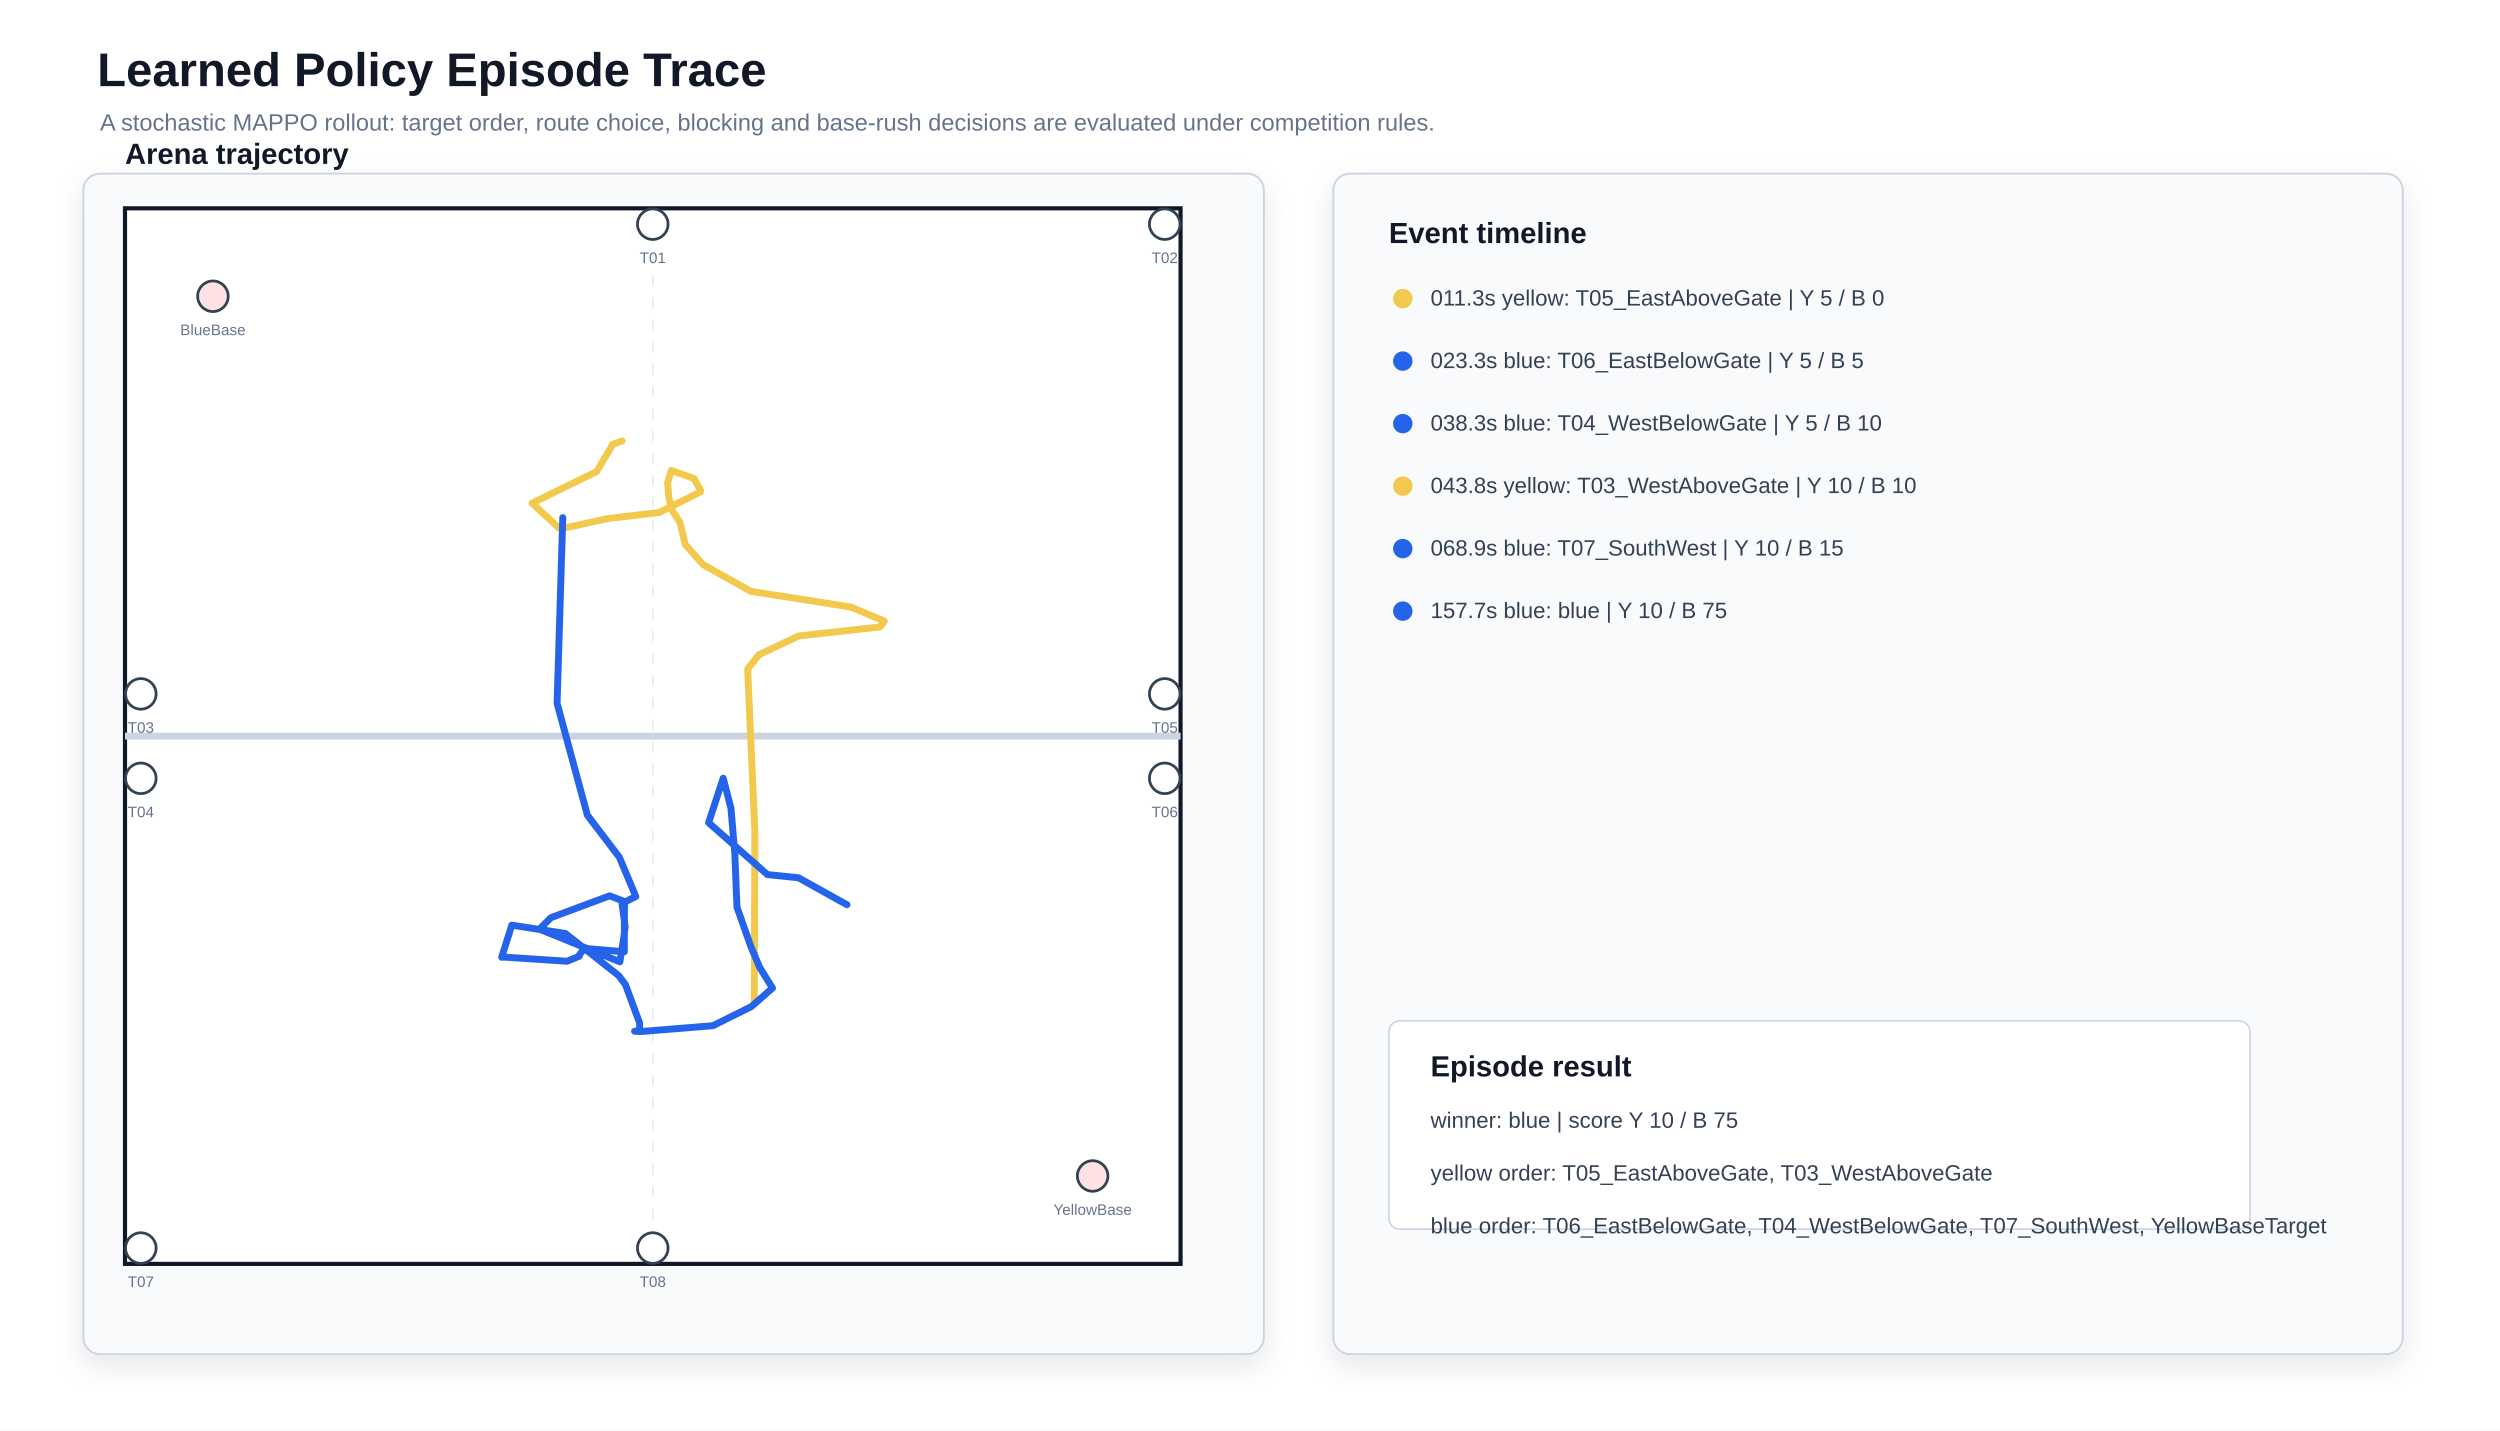
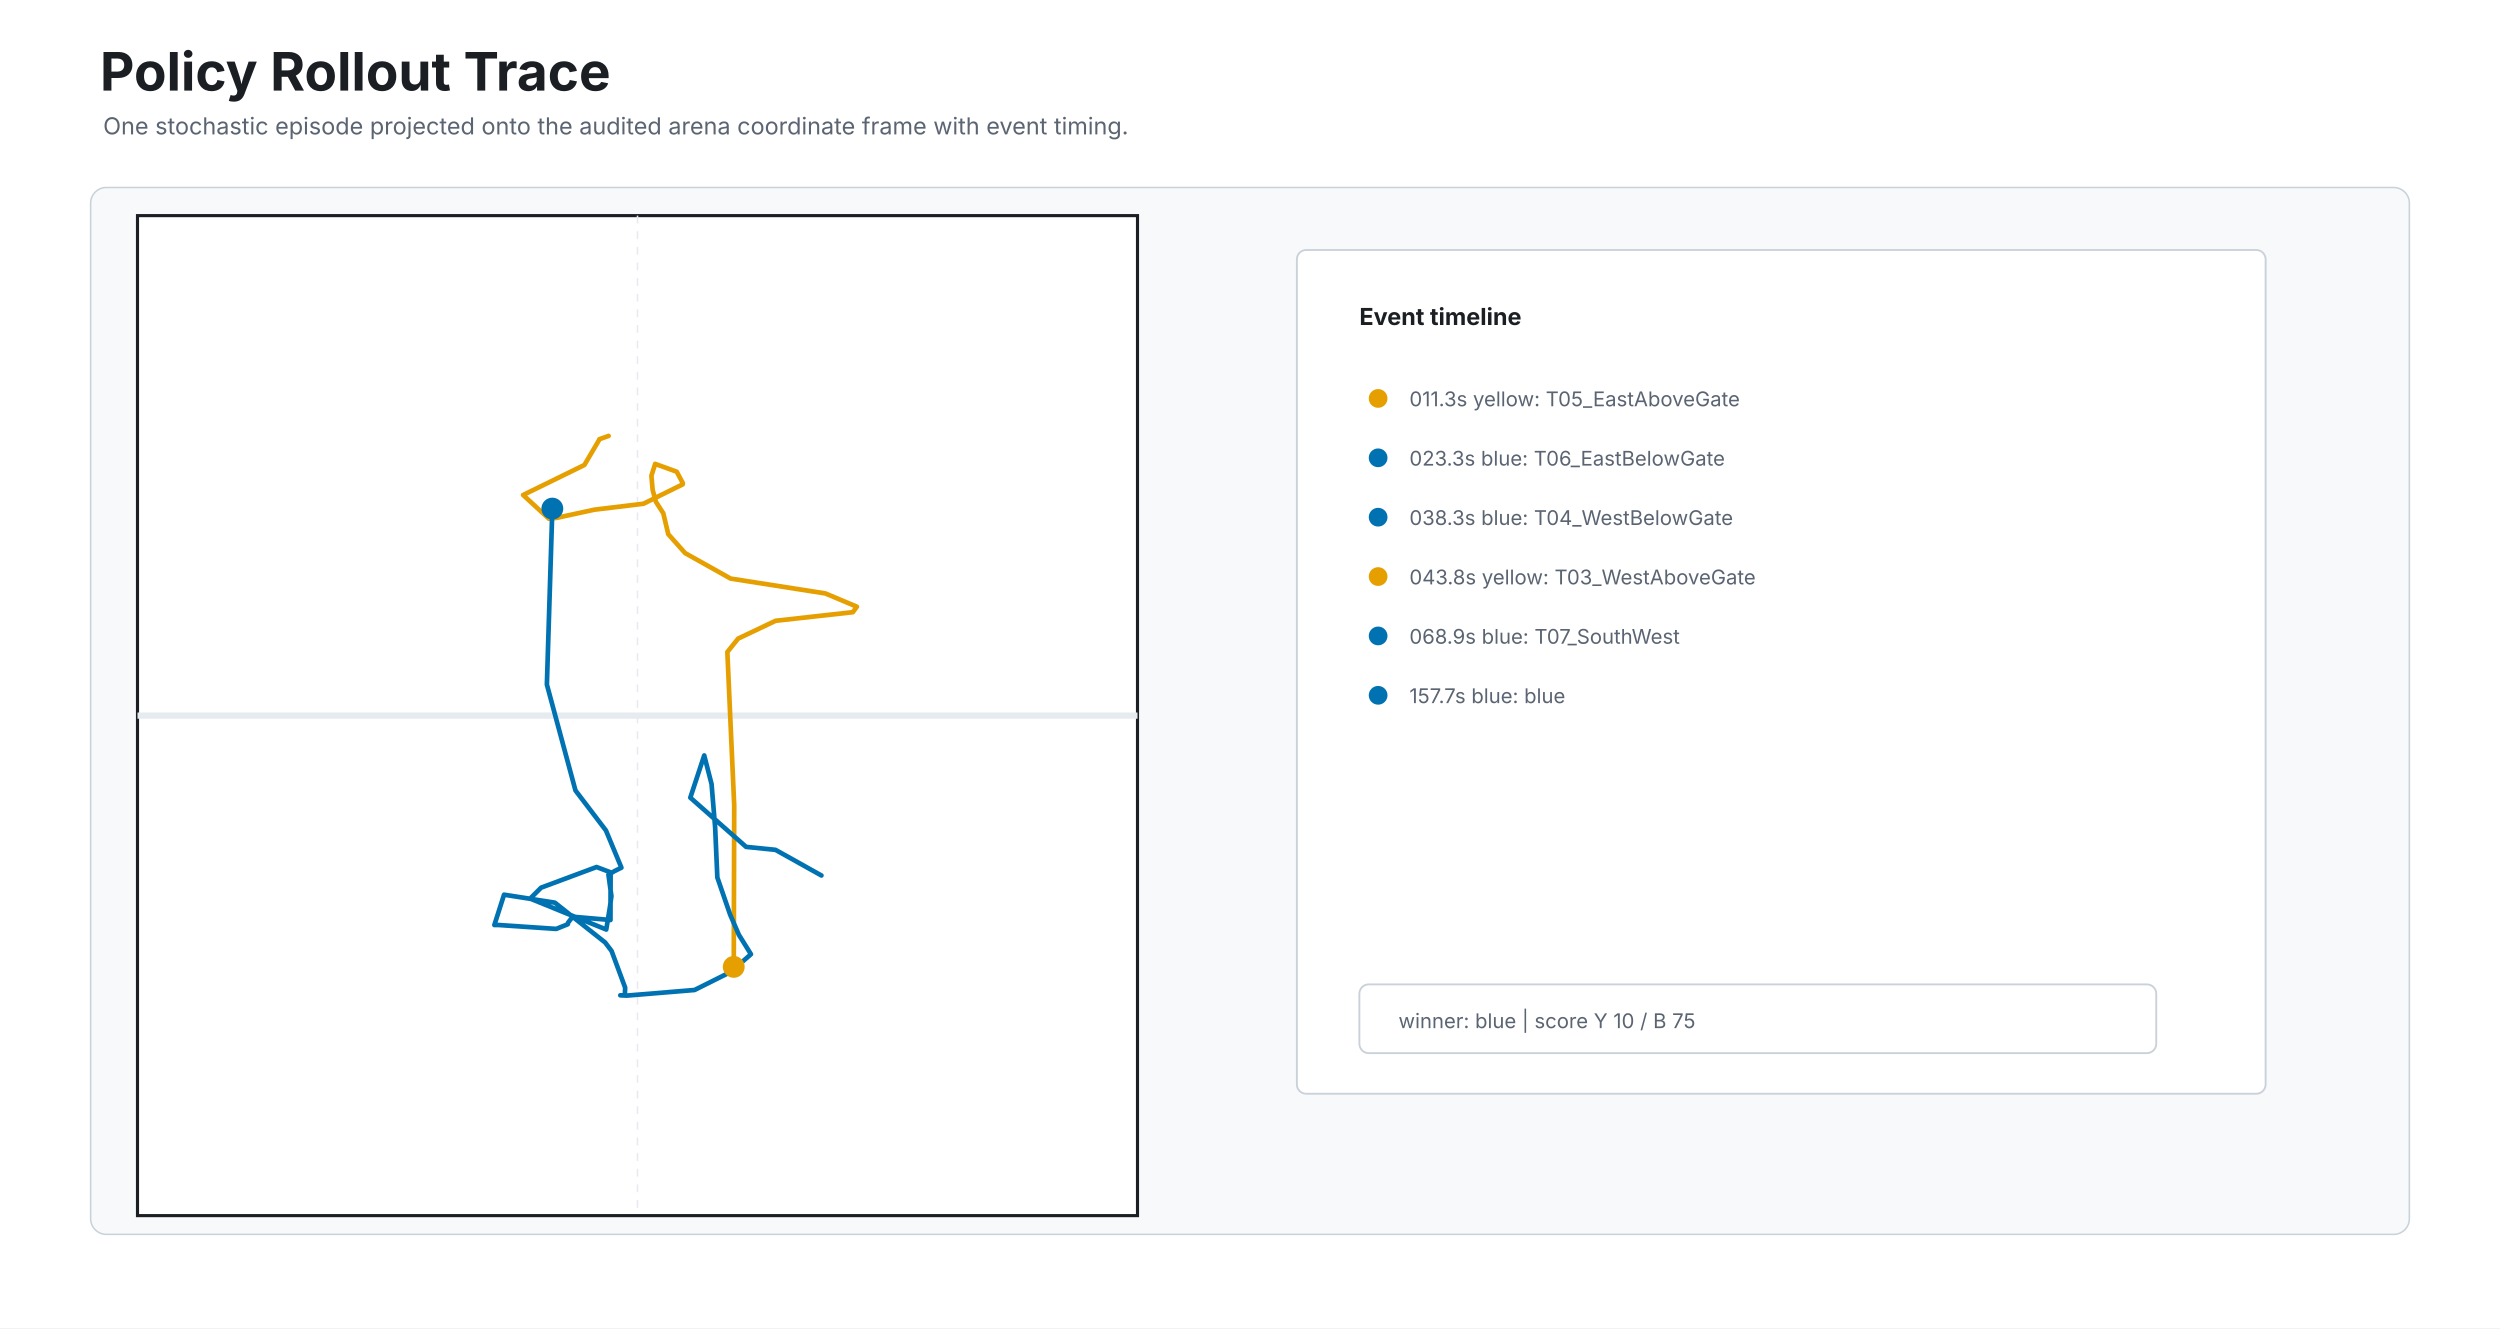
- <svg xmlns="http://www.w3.org/2000/svg" width="1800" height="1030" viewBox="0 0 1800 1030">
+ <svg xmlns="http://www.w3.org/2000/svg" width="1600" height="850" viewBox="0 0 1600 850">
  <defs>
-     <marker id="arrow" markerWidth="10" markerHeight="10" refX="7" refY="3" orient="auto" markerUnits="strokeWidth">
-       <path d="M0,0 L0,6 L8,3 z" fill="#111827" />
+     <marker id="arrowGray" markerWidth="9" markerHeight="9" refX="8" refY="4.5" orient="auto">
+       <path d="M0 0 L9 4.5 L0 9 Z" fill="#7A869A" />
    </marker>
-     <filter id="softShadow" x="-20%" y="-20%" width="140%" height="140%">
-       <feDropShadow dx="0" dy="8" stdDeviation="10" flood-color="#0F172A" flood-opacity="0.10" />
-     </filter>
+     <marker id="arrowBlue" markerWidth="9" markerHeight="9" refX="8" refY="4.5" orient="auto">
+       <path d="M0 0 L9 4.5 L0 9 Z" fill="#0072B2" />
+     </marker>
+     <marker id="arrowGreen" markerWidth="9" markerHeight="9" refX="8" refY="4.5" orient="auto">
+       <path d="M0 0 L9 4.5 L0 9 Z" fill="#009E73" />
+     </marker>
    <style>
-       .title{font:700 34px Arial,Inter,sans-serif;fill:#111827}
-       .subtitle{font:400 17px Arial,Inter,sans-serif;fill:#64748B}
-       .h{font:700 21px Arial,Inter,sans-serif;fill:#111827}
-       .txt{font:400 16px Arial,Inter,sans-serif;fill:#334155}
-       .small{font:400 13px Arial,Inter,sans-serif;fill:#475569}
-       .tiny{font:400 11px Arial,Inter,sans-serif;fill:#64748B}
-       .panel{fill:#F8FAFC;stroke:#CBD5E1;stroke-width:1.4;rx:12;filter:url(#softShadow)}
-       .card{fill:#FFFFFF;stroke:#CBD5E1;stroke-width:1.2;rx:8}
-       .grid{stroke:#E2E8F0;stroke-width:1}
-       .axis{stroke:#475569;stroke-width:1.4}
+       text{font-family:Inter,Arial,Helvetica,sans-serif}
+       .title{font-size:34px;font-weight:700;fill:#1B1F23}
+       .subtitle{font-size:15px;font-weight:400;fill:#5B6472}
+       .label{font-size:15px;font-weight:650;fill:#1B1F23}
+       .body{font-size:13px;font-weight:400;fill:#5B6472}
+       .small{font-size:11px;font-weight:400;fill:#5B6472}
+       .tiny{font-size:9px;font-weight:500;fill:#5B6472}
+       .panel{fill:#fff;stroke:#C9D1D9;stroke-width:1.2}
+       .soft{fill:#F7F9FB;stroke:#C9D1D9;stroke-width:1}
+       .grid{stroke:#E6EBF0;stroke-width:1}
+       .axis{stroke:#1B1F23;stroke-width:1.1}
+       .wire{fill:none;stroke:#7A869A;stroke-width:1.8;marker-end:url(#arrowGray)}
+       .wireBlue{fill:none;stroke:#0072B2;stroke-width:2;marker-end:url(#arrowBlue)}
+       .wireGreen{fill:none;stroke:#009E73;stroke-width:2;marker-end:url(#arrowGreen)}
      .dash{stroke-dasharray:6 6}
    </style>
  </defs>
-   <rect width="1800" height="1030" fill="#FFFFFF" />
-   <text class="title" x="70" y="62">Learned Policy Episode Trace</text>
-   <text class="subtitle" x="72" y="94">A stochastic MAPPO rollout: target order, route choice, blocking and base-rush decisions are evaluated under competition rules.</text>
-   <rect class="panel" x="60" y="125" width="850" height="850" />
-   <text class="h" x="90" y="118">Arena trajectory</text>
-   <rect x="90" y="150" width="760" height="760" fill="#FFFFFF" stroke="#111827" stroke-width="3" />
-   <line x1="90" y1="530.0" x2="850" y2="530.0" stroke="#CBD5E1" stroke-width="5" />
-   <line x1="470.0" y1="150" x2="470.0" y2="910" stroke="#E2E8F0" stroke-width="1" stroke-dasharray="8 8" />
-   <circle cx="470.0" cy="161.4" r="11" fill="#FFFFFF" stroke="#334155" stroke-width="2" />
-   <text class="tiny" x="470.0" y="189.4" text-anchor="middle">T01</text>
-   <circle cx="838.6" cy="161.4" r="11" fill="#FFFFFF" stroke="#334155" stroke-width="2" />
-   <text class="tiny" x="838.6" y="189.4" text-anchor="middle">T02</text>
-   <circle cx="101.4" cy="499.6" r="11" fill="#FFFFFF" stroke="#334155" stroke-width="2" />
-   <text class="tiny" x="101.4" y="527.6" text-anchor="middle">T03</text>
-   <circle cx="101.4" cy="560.4" r="11" fill="#FFFFFF" stroke="#334155" stroke-width="2" />
-   <text class="tiny" x="101.4" y="588.4" text-anchor="middle">T04</text>
-   <circle cx="838.6" cy="499.6" r="11" fill="#FFFFFF" stroke="#334155" stroke-width="2" />
-   <text class="tiny" x="838.6" y="527.6" text-anchor="middle">T05</text>
-   <circle cx="838.6" cy="560.4" r="11" fill="#FFFFFF" stroke="#334155" stroke-width="2" />
-   <text class="tiny" x="838.6" y="588.4" text-anchor="middle">T06</text>
-   <circle cx="101.4" cy="898.6" r="11" fill="#FFFFFF" stroke="#334155" stroke-width="2" />
-   <text class="tiny" x="101.4" y="926.6" text-anchor="middle">T07</text>
-   <circle cx="470.0" cy="898.6" r="11" fill="#FFFFFF" stroke="#334155" stroke-width="2" />
-   <text class="tiny" x="470.0" y="926.6" text-anchor="middle">T08</text>
-   <circle cx="153.3" cy="213.3" r="11" fill="#FEE2E2" stroke="#334155" stroke-width="2" />
-   <text class="tiny" x="153.3" y="241.3" text-anchor="middle">BlueBase</text>
-   <circle cx="786.7" cy="846.7" r="11" fill="#FEE2E2" stroke="#334155" stroke-width="2" />
-   <text class="tiny" x="786.7" y="874.7" text-anchor="middle">YellowBase</text>
-   <polyline fill="none" stroke="#F2C94C" stroke-width="5" stroke-linecap="round" stroke-linejoin="round" points="543.1,721.0 543.5,598.4 538.3,481.7 546.5,471.4 575.0,457.9 633.6,451.4 633.6,451.4 636.7,447.2 612.7,437.1 540.7,425.8 506.3,406.6 493.4,392.1 489.6,376.2 489.6,376.2 489.6,376.2 484.0,367.6 481.6,358.5 480.6,347.7 483.4,338.7 499.8,344.6 504.5,353.4 504.3,354.2 474.6,369.0 437.2,373.4 408.7,379.7 402.6,380.3 383.1,362.3 429.6,339.5 440.7,320.8 441.1,319.9 448.0,317.5 448.0,317.5 448.0,317.5 448.0,317.5 448.0,317.5 448.0,317.5 448.0,317.5 448.0,317.5 448.0,317.5 448.0,317.5 448.0,317.5 448.0,317.5 448.0,317.5 448.0,317.5 448.0,317.5 448.0,317.5 448.0,317.5 448.0,317.5 448.0,317.5 448.0,317.5 448.0,317.5 448.0,317.5 448.0,317.5 448.0,317.5 448.0,317.5 448.0,317.5 448.0,317.5 448.0,317.5 448.0,317.5 448.0,317.5 448.0,317.5 448.0,317.5 448.0,317.5 448.0,317.5 448.0,317.5 448.0,317.5 448.0,317.5 448.0,317.5 448.0,317.5 448.0,317.5 448.0,317.5 448.0,317.5 448.0,317.5 448.0,317.5 448.0,317.5 448.0,317.5 448.0,317.5 448.0,317.5 448.0,317.5 448.0,317.5 448.0,317.5 448.0,317.5 448.0,317.5 448.0,317.5" />
-   <polyline fill="none" stroke="#2563EB" stroke-width="5" stroke-linecap="round" stroke-linejoin="round" points="405.2,372.7 401.1,506.4 422.9,586.9 446.0,617.3 457.8,645.5 452.3,648.2 447.9,650.9 450.1,667.2 449.1,675.1 446.3,692.5 388.4,669.0 396.7,660.7 438.9,645.0 449.6,649.1 449.5,685.3 420.7,682.8 417.2,687.5 417.1,688.5 408.2,692.1 364.4,689.2 361.2,689.2 361.2,689.2 368.5,666.1 407.1,672.1 445.4,702.4 450.3,708.9 460.6,736.7 460.4,742.3 460.8,742.7 460.8,742.7 460.8,742.7 460.8,742.7 460.8,742.7 460.8,742.7 456.9,742.5 456.9,742.5 456.9,742.5 456.9,742.5 456.9,742.5 456.9,742.5 456.9,742.5 456.9,742.5 456.9,742.5 456.9,742.5 456.9,742.5 456.9,742.5 456.9,742.5 456.9,742.5 456.9,742.5 456.9,742.5 456.9,742.5 456.9,742.5 456.9,742.5 456.9,742.5 456.9,742.5 456.9,742.5 456.9,742.5 456.9,742.5 456.9,742.5 456.9,742.5 456.9,742.5 456.9,742.5 456.9,742.5 456.9,742.5 456.9,742.5 456.9,742.5 456.9,742.5 456.9,742.5 456.9,742.5 456.9,742.5 461.7,742.7 513.3,738.5 540.9,724.8 556.2,711.4 547.0,696.6 540.5,681.2 530.6,653.1 529.1,615.1 526.3,582.0 520.7,560.3 510.2,592.3 552.5,629.7 574.9,632.0 609.8,651.4" />
-   <rect class="panel" x="960" y="125" width="770" height="850" />
-   <text class="h" x="1000" y="175">Event timeline</text>
-   <circle cx="1010" cy="215" r="7" fill="#F2C94C" />
-   <text class="txt" x="1030" y="220">011.3s yellow: T05_EastAboveGate | Y 5 / B 0</text>
-   <circle cx="1010" cy="260" r="7" fill="#2563EB" />
-   <text class="txt" x="1030" y="265">023.3s blue: T06_EastBelowGate | Y 5 / B 5</text>
-   <circle cx="1010" cy="305" r="7" fill="#2563EB" />
-   <text class="txt" x="1030" y="310">038.3s blue: T04_WestBelowGate | Y 5 / B 10</text>
-   <circle cx="1010" cy="350" r="7" fill="#F2C94C" />
-   <text class="txt" x="1030" y="355">043.8s yellow: T03_WestAboveGate | Y 10 / B 10</text>
-   <circle cx="1010" cy="395" r="7" fill="#2563EB" />
-   <text class="txt" x="1030" y="400">068.9s blue: T07_SouthWest | Y 10 / B 15</text>
-   <circle cx="1010" cy="440" r="7" fill="#2563EB" />
-   <text class="txt" x="1030" y="445">157.7s blue: blue | Y 10 / B 75</text>
-   <rect class="card" x="1000" y="735" width="620" height="150" />
-   <text class="h" x="1030" y="775">Episode result</text>
-   <text class="txt" x="1030" y="812">winner: blue | score Y 10 / B 75</text>
-   <text class="txt" x="1030" y="850">yellow order: T05_EastAboveGate, T03_WestAboveGate</text>
-   <text class="txt" x="1030" y="888">blue order: T06_EastBelowGate, T04_WestBelowGate, T07_SouthWest, YellowBaseTarget</text>
+   <rect width="1600" height="850" fill="#FFFFFF" />
+   <text class="title" x="64" y="58">Policy Rollout Trace</text>
+   <text class="subtitle" x="66" y="86">One stochastic episode projected onto the audited arena coordinate frame with event timing.</text>
+   <rect class="soft" x="58.0" y="120.0" width="1484.0" height="670.0" rx="10.0" />
+   <rect x="88" y="138" width="640" height="640" fill="#fff" stroke="#1B1F23" stroke-width="2" />
+   <line x1="88" y1="458.0" x2="728" y2="458.0" stroke="#E6EBF0" stroke-width="4" />
+   <line x1="408.0" y1="138" x2="408.0" y2="778" stroke="#E6EBF0" stroke-dasharray="5 5" />
+   <polyline fill="none" stroke="#E69F00" stroke-width="3" stroke-linecap="round" stroke-linejoin="round" points="469.6,618.8 469.9,515.6 465.5,417.3 472.4,408.7 496.4,397.3 545.8,391.8 545.8,391.8 548.4,388.3 528.2,379.8 467.6,370.3 438.5,354.0 427.7,341.9 424.5,328.5 424.5,328.5 424.5,328.5 419.8,321.2 417.7,313.6 416.9,304.5 419.3,296.9 433.1,301.9 437.0,309.2 436.9,310.0 411.8,322.4 380.4,326.2 356.4,331.4 351.3,332.0 334.8,316.8 374.0,297.6 383.3,281.8 383.6,281.1 389.5,279.0 389.5,279.0 389.5,279.0 389.5,279.0 389.5,279.0 389.5,279.0 389.5,279.0 389.5,279.0 389.5,279.0 389.5,279.0 389.5,279.0 389.5,279.0 389.5,279.0 389.5,279.0 389.5,279.0 389.5,279.0 389.5,279.0 389.5,279.0 389.5,279.0 389.5,279.0 389.5,279.0 389.5,279.0 389.5,279.0 389.5,279.0 389.5,279.0 389.5,279.0 389.5,279.0 389.5,279.0 389.5,279.0 389.5,279.0 389.5,279.0 389.5,279.0 389.5,279.0 389.5,279.0 389.5,279.0 389.5,279.0 389.5,279.0 389.5,279.0 389.5,279.0 389.5,279.0 389.5,279.0 389.5,279.0 389.5,279.0 389.5,279.0 389.5,279.0 389.5,279.0 389.5,279.0 389.5,279.0 389.5,279.0 389.5,279.0 389.5,279.0 389.5,279.0 389.5,279.0 389.5,279.0" />
+   <polyline fill="none" stroke="#0072B2" stroke-width="3" stroke-linecap="round" stroke-linejoin="round" points="353.5,325.5 350.0,438.1 368.3,505.9 387.8,531.5 397.7,555.3 393.1,557.6 389.4,559.8 391.3,573.5 390.4,580.2 388.0,594.9 339.3,575.1 346.3,568.1 381.8,554.9 390.8,558.3 390.7,588.8 366.5,586.7 363.5,590.6 363.4,591.5 356.0,594.5 319.1,592.0 316.4,592.0 316.4,592.0 322.6,572.6 355.1,577.7 387.3,603.2 391.4,608.6 400.1,632.1 399.9,636.8 400.3,637.1 400.3,637.1 400.3,637.1 400.3,637.1 400.3,637.1 400.3,637.1 397.0,637.0 397.0,637.0 397.0,637.0 397.0,637.0 397.0,637.0 397.0,637.0 397.0,637.0 397.0,637.0 397.0,637.0 397.0,637.0 397.0,637.0 397.0,637.0 397.0,637.0 397.0,637.0 397.0,637.0 397.0,637.0 397.0,637.0 397.0,637.0 397.0,637.0 397.0,637.0 397.0,637.0 397.0,637.0 397.0,637.0 397.0,637.0 397.0,637.0 397.0,637.0 397.0,637.0 397.0,637.0 397.0,637.0 397.0,637.0 397.0,637.0 397.0,637.0 397.0,637.0 397.0,637.0 397.0,637.0 397.0,637.0 401.0,637.2 444.5,633.6 467.7,622.0 480.6,610.7 472.9,598.3 467.3,585.4 459.1,561.6 457.7,529.7 455.4,501.8 450.7,483.5 441.8,510.5 477.5,542.0 496.3,543.9 525.7,560.3" />
+   <circle cx="469.6" cy="618.8" r="7" fill="#E69F00" />
+   <circle cx="353.5" cy="325.5" r="7" fill="#0072B2" />
+   <rect class="panel" x="830.0" y="160.0" width="620.0" height="540.0" rx="6.0" />
+   <text class="label" x="870.0" y="208.0" text-anchor="start">Event timeline</text>
+   <circle cx="882" cy="255" r="6" fill="#E69F00" />
+   <text class="body" x="902.0" y="260.0" text-anchor="start">011.3s yellow: T05_EastAboveGate</text>
+   <circle cx="882" cy="293" r="6" fill="#0072B2" />
+   <text class="body" x="902.0" y="298.0" text-anchor="start">023.3s blue: T06_EastBelowGate</text>
+   <circle cx="882" cy="331" r="6" fill="#0072B2" />
+   <text class="body" x="902.0" y="336.0" text-anchor="start">038.3s blue: T04_WestBelowGate</text>
+   <circle cx="882" cy="369" r="6" fill="#E69F00" />
+   <text class="body" x="902.0" y="374.0" text-anchor="start">043.8s yellow: T03_WestAboveGate</text>
+   <circle cx="882" cy="407" r="6" fill="#0072B2" />
+   <text class="body" x="902.0" y="412.0" text-anchor="start">068.9s blue: T07_SouthWest</text>
+   <circle cx="882" cy="445" r="6" fill="#0072B2" />
+   <text class="body" x="902.0" y="450.0" text-anchor="start">157.7s blue: blue</text>
+   <rect class="panel" x="870.0" y="630.0" width="510.0" height="44.0" rx="6.0" />
+   <text class="body" x="895.0" y="658.0" text-anchor="start">winner: blue | score Y 10 / B 75</text>
</svg>
